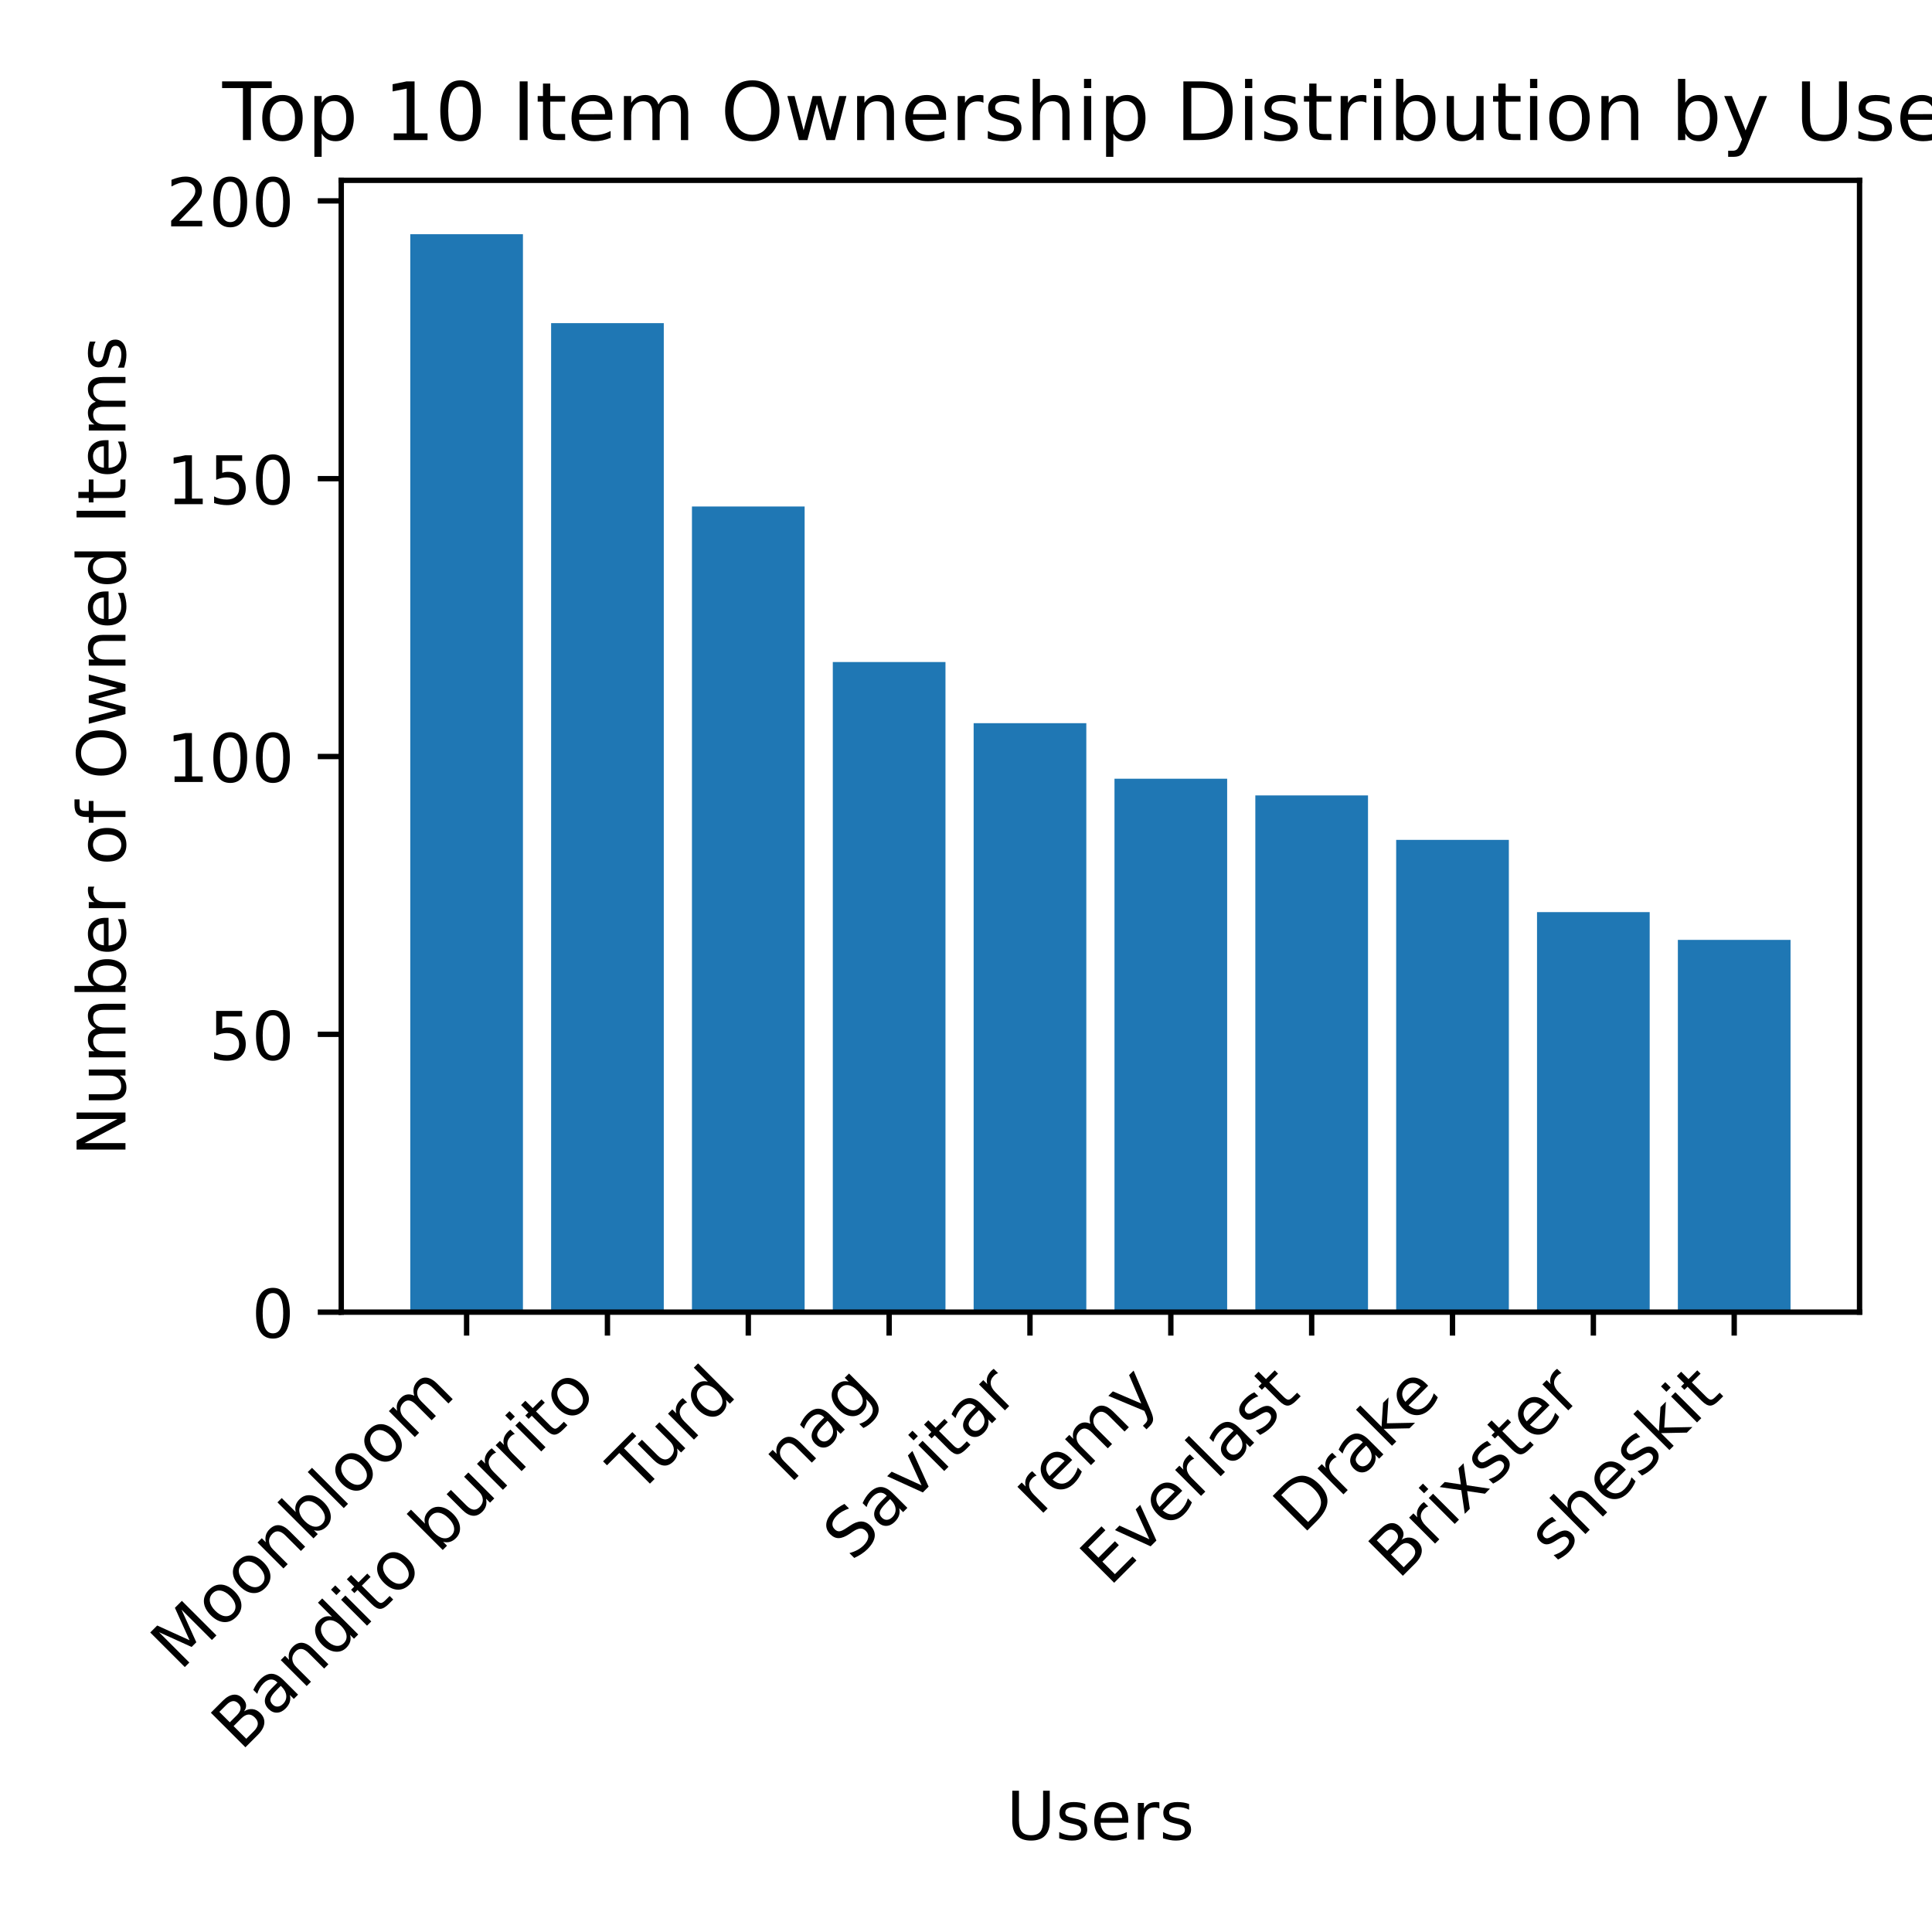
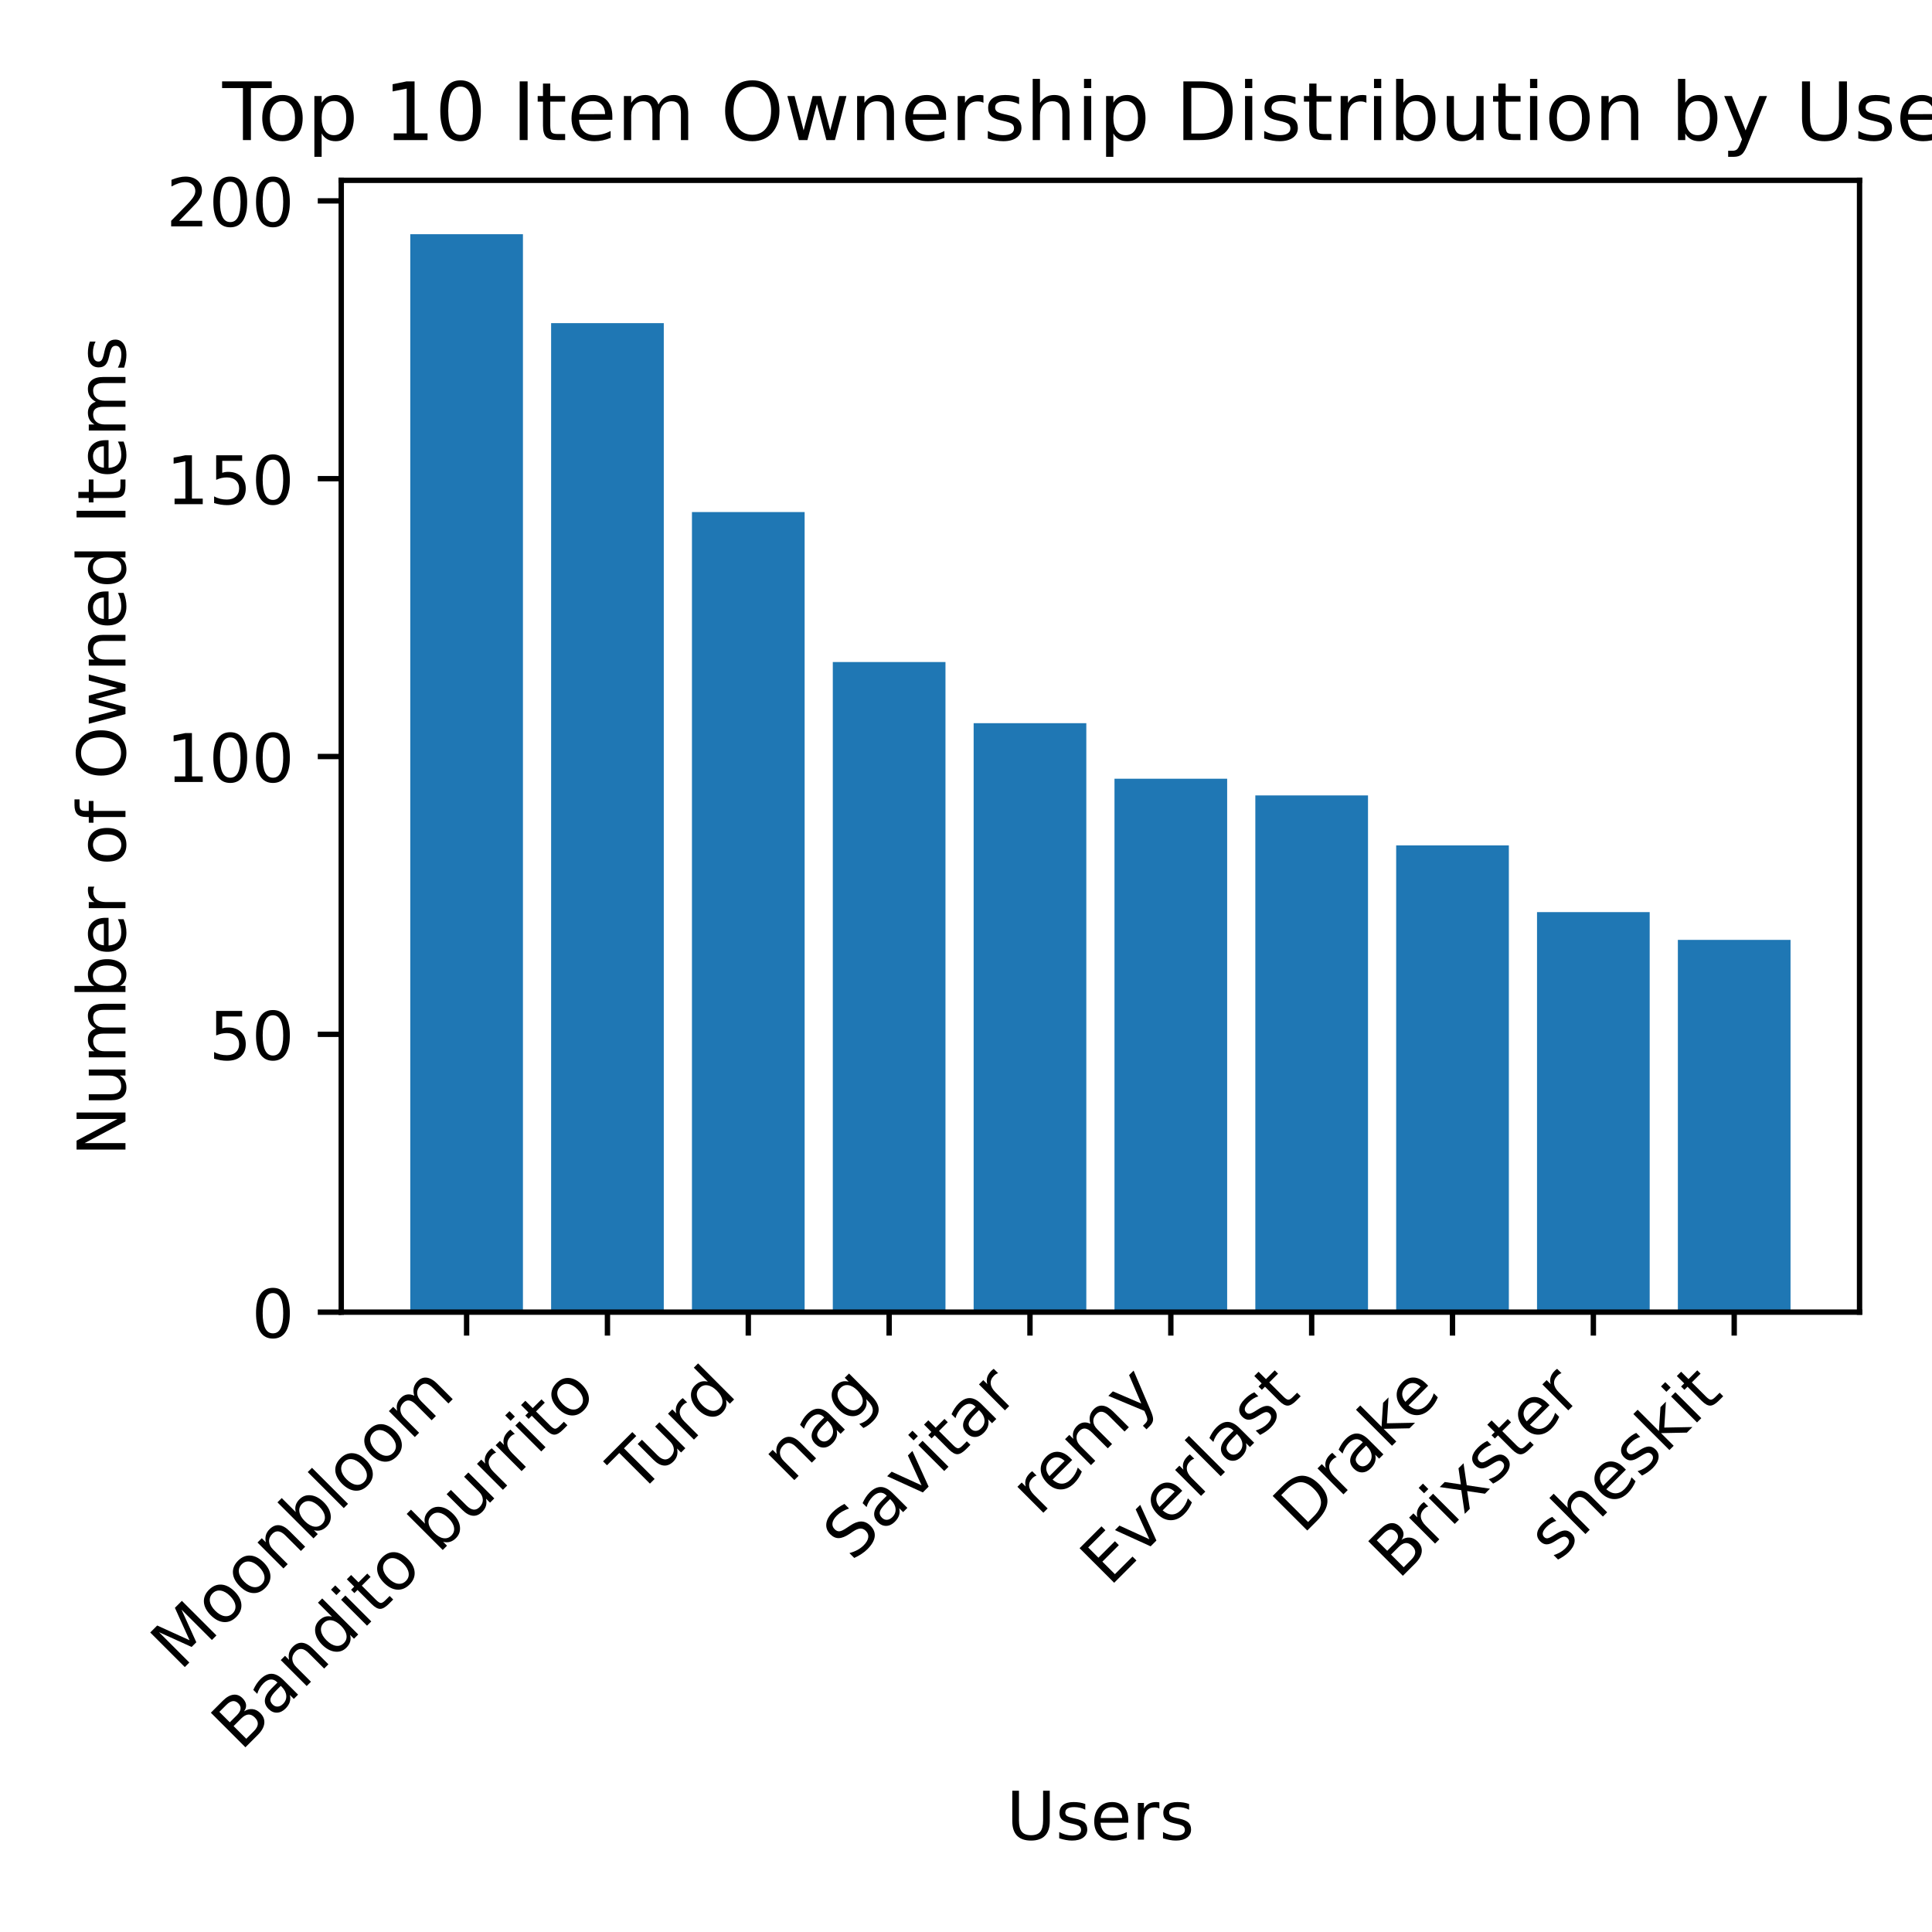
<svg xmlns="http://www.w3.org/2000/svg" xmlns:xlink="http://www.w3.org/1999/xlink" width="288pt" height="288pt" viewBox="0 0 288 288" version="1.1">
  <defs>
    <style type="text/css">*{stroke-linejoin: round; stroke-linecap: butt}</style>
  </defs>
  <g id="figure_1">
    <g id="patch_1">
      <path d="M 0 288  L 288 288  L 288 0  L 0 0  z " style="fill: #ffffff" />
    </g>
    <g id="axes_1">
      <g id="patch_2">
        <path d="M 50.87 195.599  L 277.2 195.599  L 277.2 26.88  L 50.87 26.88  z " style="fill: #ffffff" />
      </g>
      <g id="patch_3">
-         <path d="M 61.158 195.599  L 77.954 195.599  L 77.954 34.914  L 61.158 34.914  z " clip-path="url(#p9968459ec8)" style="fill: #1f77b4" />
+         <path d="M 61.158 195.599  L 77.954 195.599  L 77.954 34.914  L 61.158 34.914  z " clip-path="url(#pfdfbca3e54)" style="fill: #1f77b4" />
      </g>
      <g id="patch_4">
-         <path d="M 82.153 195.599  L 98.949 195.599  L 98.949 48.167  L 82.153 48.167  z " clip-path="url(#p9968459ec8)" style="fill: #1f77b4" />
+         <path d="M 82.153 195.599  L 98.949 195.599  L 98.949 48.167  L 82.153 48.167  z " clip-path="url(#pfdfbca3e54)" style="fill: #1f77b4" />
      </g>
      <g id="patch_5">
-         <path d="M 103.148 195.599  L 119.945 195.599  L 119.945 75.499  L 103.148 75.499  z " clip-path="url(#p9968459ec8)" style="fill: #1f77b4" />
+         <path d="M 103.148 195.599  L 119.945 195.599  L 119.945 76.328  L 103.148 76.328  z " clip-path="url(#pfdfbca3e54)" style="fill: #1f77b4" />
      </g>
      <g id="patch_6">
-         <path d="M 124.144 195.599  L 140.94 195.599  L 140.94 98.691  L 124.144 98.691  z " clip-path="url(#p9968459ec8)" style="fill: #1f77b4" />
+         <path d="M 124.144 195.599  L 140.94 195.599  L 140.94 98.691  L 124.144 98.691  z " clip-path="url(#pfdfbca3e54)" style="fill: #1f77b4" />
      </g>
      <g id="patch_7">
-         <path d="M 145.139 195.599  L 161.935 195.599  L 161.935 107.802  L 145.139 107.802  z " clip-path="url(#p9968459ec8)" style="fill: #1f77b4" />
+         <path d="M 145.139 195.599  L 161.935 195.599  L 161.935 107.802  L 145.139 107.802  z " clip-path="url(#pfdfbca3e54)" style="fill: #1f77b4" />
      </g>
      <g id="patch_8">
-         <path d="M 166.135 195.599  L 182.931 195.599  L 182.931 116.085  L 166.135 116.085  z " clip-path="url(#p9968459ec8)" style="fill: #1f77b4" />
+         <path d="M 166.135 195.599  L 182.931 195.599  L 182.931 116.085  L 166.135 116.085  z " clip-path="url(#pfdfbca3e54)" style="fill: #1f77b4" />
      </g>
      <g id="patch_9">
-         <path d="M 187.13 195.599  L 203.926 195.599  L 203.926 118.57  L 187.13 118.57  z " clip-path="url(#p9968459ec8)" style="fill: #1f77b4" />
+         <path d="M 187.13 195.599  L 203.926 195.599  L 203.926 118.57  L 187.13 118.57  z " clip-path="url(#pfdfbca3e54)" style="fill: #1f77b4" />
      </g>
      <g id="patch_10">
-         <path d="M 208.125 195.599  L 224.922 195.599  L 224.922 125.196  L 208.125 125.196  z " clip-path="url(#p9968459ec8)" style="fill: #1f77b4" />
+         <path d="M 208.125 195.599  L 224.922 195.599  L 224.922 126.024  L 208.125 126.024  z " clip-path="url(#pfdfbca3e54)" style="fill: #1f77b4" />
      </g>
      <g id="patch_11">
-         <path d="M 229.121 195.599  L 245.917 195.599  L 245.917 135.963  L 229.121 135.963  z " clip-path="url(#p9968459ec8)" style="fill: #1f77b4" />
+         <path d="M 229.121 195.599  L 245.917 195.599  L 245.917 135.963  L 229.121 135.963  z " clip-path="url(#pfdfbca3e54)" style="fill: #1f77b4" />
      </g>
      <g id="patch_12">
-         <path d="M 250.116 195.599  L 266.912 195.599  L 266.912 140.105  L 250.116 140.105  z " clip-path="url(#p9968459ec8)" style="fill: #1f77b4" />
+         <path d="M 250.116 195.599  L 266.912 195.599  L 266.912 140.105  L 250.116 140.105  z " clip-path="url(#pfdfbca3e54)" style="fill: #1f77b4" />
      </g>
      <g id="matplotlib.axis_1">
        <g id="xtick_1">
          <g id="line2d_1">
            <defs>
-               <path id="m9e80959e9a" d="M 0 0  L 0 3.5  " style="stroke: #000000; stroke-width: 0.8" />
+               <path id="m27af65ff87" d="M 0 0  L 0 3.5  " style="stroke: #000000; stroke-width: 0.8" />
            </defs>
            <g>
-               <use xlink:href="#m9e80959e9a" x="69.556" y="195.599" style="stroke: #000000; stroke-width: 0.8" />
+               <use xlink:href="#m27af65ff87" x="69.556" y="195.599" style="stroke: #000000; stroke-width: 0.8" />
            </g>
          </g>
          <g id="text_1">
            <g transform="translate(26.85546 249.2015) rotate(-45) scale(0.1 -0.1)">
              <defs>
                <path id="DejaVuSans-4d" d="M 628 4666  L 1569 4666  L 2759 1491  L 3956 4666  L 4897 4666  L 4897 0  L 4281 0  L 4281 4097  L 3078 897  L 2444 897  L 1241 4097  L 1241 0  L 628 0  L 628 4666  z " transform="scale(0.015625)" />
                <path id="DejaVuSans-6f" d="M 1959 3097  Q 1497 3097 1228 2736  Q 959 2375 959 1747  Q 959 1119 1226 758  Q 1494 397 1959 397  Q 2419 397 2687 759  Q 2956 1122 2956 1747  Q 2956 2369 2687 2733  Q 2419 3097 1959 3097  z M 1959 3584  Q 2709 3584 3137 3096  Q 3566 2609 3566 1747  Q 3566 888 3137 398  Q 2709 -91 1959 -91  Q 1206 -91 779 398  Q 353 888 353 1747  Q 353 2609 779 3096  Q 1206 3584 1959 3584  z " transform="scale(0.015625)" />
                <path id="DejaVuSans-6e" d="M 3513 2113  L 3513 0  L 2938 0  L 2938 2094  Q 2938 2591 2744 2837  Q 2550 3084 2163 3084  Q 1697 3084 1428 2787  Q 1159 2491 1159 1978  L 1159 0  L 581 0  L 581 3500  L 1159 3500  L 1159 2956  Q 1366 3272 1645 3428  Q 1925 3584 2291 3584  Q 2894 3584 3203 3211  Q 3513 2838 3513 2113  z " transform="scale(0.015625)" />
                <path id="DejaVuSans-62" d="M 3116 1747  Q 3116 2381 2855 2742  Q 2594 3103 2138 3103  Q 1681 3103 1420 2742  Q 1159 2381 1159 1747  Q 1159 1113 1420 752  Q 1681 391 2138 391  Q 2594 391 2855 752  Q 3116 1113 3116 1747  z M 1159 2969  Q 1341 3281 1617 3432  Q 1894 3584 2278 3584  Q 2916 3584 3314 3078  Q 3713 2572 3713 1747  Q 3713 922 3314 415  Q 2916 -91 2278 -91  Q 1894 -91 1617 61  Q 1341 213 1159 525  L 1159 0  L 581 0  L 581 4863  L 1159 4863  L 1159 2969  z " transform="scale(0.015625)" />
                <path id="DejaVuSans-6c" d="M 603 4863  L 1178 4863  L 1178 0  L 603 0  L 603 4863  z " transform="scale(0.015625)" />
                <path id="DejaVuSans-6d" d="M 3328 2828  Q 3544 3216 3844 3400  Q 4144 3584 4550 3584  Q 5097 3584 5394 3201  Q 5691 2819 5691 2113  L 5691 0  L 5113 0  L 5113 2094  Q 5113 2597 4934 2840  Q 4756 3084 4391 3084  Q 3944 3084 3684 2787  Q 3425 2491 3425 1978  L 3425 0  L 2847 0  L 2847 2094  Q 2847 2600 2669 2842  Q 2491 3084 2119 3084  Q 1678 3084 1418 2786  Q 1159 2488 1159 1978  L 1159 0  L 581 0  L 581 3500  L 1159 3500  L 1159 2956  Q 1356 3278 1631 3431  Q 1906 3584 2284 3584  Q 2666 3584 2933 3390  Q 3200 3197 3328 2828  z " transform="scale(0.015625)" />
              </defs>
              <use xlink:href="#DejaVuSans-4d" />
              <use xlink:href="#DejaVuSans-6f" x="86.279" />
              <use xlink:href="#DejaVuSans-6f" x="147.461" />
              <use xlink:href="#DejaVuSans-6e" x="208.643" />
              <use xlink:href="#DejaVuSans-62" x="272.021" />
              <use xlink:href="#DejaVuSans-6c" x="335.498" />
              <use xlink:href="#DejaVuSans-6f" x="363.281" />
              <use xlink:href="#DejaVuSans-6f" x="424.463" />
              <use xlink:href="#DejaVuSans-6d" x="485.645" />
            </g>
          </g>
        </g>
        <g id="xtick_2">
          <g id="line2d_2">
            <g>
-               <use xlink:href="#m9e80959e9a" x="90.551" y="195.599" style="stroke: #000000; stroke-width: 0.8" />
+               <use xlink:href="#m27af65ff87" x="90.551" y="195.599" style="stroke: #000000; stroke-width: 0.8" />
            </g>
          </g>
          <g id="text_2">
            <g transform="translate(35.89188 261.1604) rotate(-45) scale(0.1 -0.1)">
              <defs>
                <path id="DejaVuSans-42" d="M 1259 2228  L 1259 519  L 2272 519  Q 2781 519 3026 730  Q 3272 941 3272 1375  Q 3272 1813 3026 2020  Q 2781 2228 2272 2228  L 1259 2228  z M 1259 4147  L 1259 2741  L 2194 2741  Q 2656 2741 2882 2914  Q 3109 3088 3109 3444  Q 3109 3797 2882 3972  Q 2656 4147 2194 4147  L 1259 4147  z M 628 4666  L 2241 4666  Q 2963 4666 3353 4366  Q 3744 4066 3744 3513  Q 3744 3084 3544 2831  Q 3344 2578 2956 2516  Q 3422 2416 3680 2098  Q 3938 1781 3938 1306  Q 3938 681 3513 340  Q 3088 0 2303 0  L 628 0  L 628 4666  z " transform="scale(0.015625)" />
                <path id="DejaVuSans-61" d="M 2194 1759  Q 1497 1759 1228 1600  Q 959 1441 959 1056  Q 959 750 1161 570  Q 1363 391 1709 391  Q 2188 391 2477 730  Q 2766 1069 2766 1631  L 2766 1759  L 2194 1759  z M 3341 1997  L 3341 0  L 2766 0  L 2766 531  Q 2569 213 2275 61  Q 1981 -91 1556 -91  Q 1019 -91 701 211  Q 384 513 384 1019  Q 384 1609 779 1909  Q 1175 2209 1959 2209  L 2766 2209  L 2766 2266  Q 2766 2663 2505 2880  Q 2244 3097 1772 3097  Q 1472 3097 1187 3025  Q 903 2953 641 2809  L 641 3341  Q 956 3463 1253 3523  Q 1550 3584 1831 3584  Q 2591 3584 2966 3190  Q 3341 2797 3341 1997  z " transform="scale(0.015625)" />
                <path id="DejaVuSans-64" d="M 2906 2969  L 2906 4863  L 3481 4863  L 3481 0  L 2906 0  L 2906 525  Q 2725 213 2448 61  Q 2172 -91 1784 -91  Q 1150 -91 751 415  Q 353 922 353 1747  Q 353 2572 751 3078  Q 1150 3584 1784 3584  Q 2172 3584 2448 3432  Q 2725 3281 2906 2969  z M 947 1747  Q 947 1113 1208 752  Q 1469 391 1925 391  Q 2381 391 2643 752  Q 2906 1113 2906 1747  Q 2906 2381 2643 2742  Q 2381 3103 1925 3103  Q 1469 3103 1208 2742  Q 947 2381 947 1747  z " transform="scale(0.015625)" />
                <path id="DejaVuSans-69" d="M 603 3500  L 1178 3500  L 1178 0  L 603 0  L 603 3500  z M 603 4863  L 1178 4863  L 1178 4134  L 603 4134  L 603 4863  z " transform="scale(0.015625)" />
                <path id="DejaVuSans-74" d="M 1172 4494  L 1172 3500  L 2356 3500  L 2356 3053  L 1172 3053  L 1172 1153  Q 1172 725 1289 603  Q 1406 481 1766 481  L 2356 481  L 2356 0  L 1766 0  Q 1100 0 847 248  Q 594 497 594 1153  L 594 3053  L 172 3053  L 172 3500  L 594 3500  L 594 4494  L 1172 4494  z " transform="scale(0.015625)" />
                <path id="DejaVuSans-20" transform="scale(0.015625)" />
                <path id="DejaVuSans-75" d="M 544 1381  L 544 3500  L 1119 3500  L 1119 1403  Q 1119 906 1312 657  Q 1506 409 1894 409  Q 2359 409 2629 706  Q 2900 1003 2900 1516  L 2900 3500  L 3475 3500  L 3475 0  L 2900 0  L 2900 538  Q 2691 219 2414 64  Q 2138 -91 1772 -91  Q 1169 -91 856 284  Q 544 659 544 1381  z M 1991 3584  L 1991 3584  z " transform="scale(0.015625)" />
                <path id="DejaVuSans-72" d="M 2631 2963  Q 2534 3019 2420 3045  Q 2306 3072 2169 3072  Q 1681 3072 1420 2755  Q 1159 2438 1159 1844  L 1159 0  L 581 0  L 581 3500  L 1159 3500  L 1159 2956  Q 1341 3275 1631 3429  Q 1922 3584 2338 3584  Q 2397 3584 2469 3576  Q 2541 3569 2628 3553  L 2631 2963  z " transform="scale(0.015625)" />
              </defs>
              <use xlink:href="#DejaVuSans-42" />
              <use xlink:href="#DejaVuSans-61" x="68.604" />
              <use xlink:href="#DejaVuSans-6e" x="129.883" />
              <use xlink:href="#DejaVuSans-64" x="193.262" />
              <use xlink:href="#DejaVuSans-69" x="256.738" />
              <use xlink:href="#DejaVuSans-74" x="284.521" />
              <use xlink:href="#DejaVuSans-6f" x="323.73" />
              <use xlink:href="#DejaVuSans-20" x="384.912" />
              <use xlink:href="#DejaVuSans-62" x="416.699" />
              <use xlink:href="#DejaVuSans-75" x="480.176" />
              <use xlink:href="#DejaVuSans-72" x="543.555" />
              <use xlink:href="#DejaVuSans-72" x="582.918" />
              <use xlink:href="#DejaVuSans-69" x="624.031" />
              <use xlink:href="#DejaVuSans-74" x="651.814" />
              <use xlink:href="#DejaVuSans-6f" x="691.023" />
            </g>
          </g>
        </g>
        <g id="xtick_3">
          <g id="line2d_3">
            <g>
-               <use xlink:href="#m9e80959e9a" x="111.547" y="195.599" style="stroke: #000000; stroke-width: 0.8" />
+               <use xlink:href="#m27af65ff87" x="111.547" y="195.599" style="stroke: #000000; stroke-width: 0.8" />
            </g>
          </g>
          <g id="text_3">
            <g transform="translate(95.07322 222.9745) rotate(-45) scale(0.1 -0.1)">
              <defs>
                <path id="DejaVuSans-54" d="M -19 4666  L 3928 4666  L 3928 4134  L 2272 4134  L 2272 0  L 1638 0  L 1638 4134  L -19 4134  L -19 4666  z " transform="scale(0.015625)" />
              </defs>
              <use xlink:href="#DejaVuSans-54" />
              <use xlink:href="#DejaVuSans-75" x="45.959" />
              <use xlink:href="#DejaVuSans-72" x="109.338" />
              <use xlink:href="#DejaVuSans-64" x="148.701" />
            </g>
          </g>
        </g>
        <g id="xtick_4">
          <g id="line2d_4">
            <g>
-               <use xlink:href="#m9e80959e9a" x="132.542" y="195.599" style="stroke: #000000; stroke-width: 0.8" />
+               <use xlink:href="#m27af65ff87" x="132.542" y="195.599" style="stroke: #000000; stroke-width: 0.8" />
            </g>
          </g>
          <g id="text_4">
            <g transform="translate(117.7678 221.2752) rotate(-45) scale(0.1 -0.1)">
              <defs>
                <path id="DejaVuSans-67" d="M 2906 1791  Q 2906 2416 2648 2759  Q 2391 3103 1925 3103  Q 1463 3103 1205 2759  Q 947 2416 947 1791  Q 947 1169 1205 825  Q 1463 481 1925 481  Q 2391 481 2648 825  Q 2906 1169 2906 1791  z M 3481 434  Q 3481 -459 3084 -895  Q 2688 -1331 1869 -1331  Q 1566 -1331 1297 -1286  Q 1028 -1241 775 -1147  L 775 -588  Q 1028 -725 1275 -790  Q 1522 -856 1778 -856  Q 2344 -856 2625 -561  Q 2906 -266 2906 331  L 2906 616  Q 2728 306 2450 153  Q 2172 0 1784 0  Q 1141 0 747 490  Q 353 981 353 1791  Q 353 2603 747 3093  Q 1141 3584 1784 3584  Q 2172 3584 2450 3431  Q 2728 3278 2906 2969  L 2906 3500  L 3481 3500  L 3481 434  z " transform="scale(0.015625)" />
              </defs>
              <use xlink:href="#DejaVuSans-6e" />
              <use xlink:href="#DejaVuSans-61" x="63.379" />
              <use xlink:href="#DejaVuSans-67" x="124.658" />
            </g>
          </g>
        </g>
        <g id="xtick_5">
          <g id="line2d_5">
            <g>
-               <use xlink:href="#m9e80959e9a" x="153.537" y="195.599" style="stroke: #000000; stroke-width: 0.8" />
+               <use xlink:href="#m27af65ff87" x="153.537" y="195.599" style="stroke: #000000; stroke-width: 0.8" />
            </g>
          </g>
          <g id="text_5">
            <g transform="translate(127.0827 232.9557) rotate(-45) scale(0.1 -0.1)">
              <defs>
                <path id="DejaVuSans-53" d="M 3425 4513  L 3425 3897  Q 3066 4069 2747 4153  Q 2428 4238 2131 4238  Q 1616 4238 1336 4038  Q 1056 3838 1056 3469  Q 1056 3159 1242 3001  Q 1428 2844 1947 2747  L 2328 2669  Q 3034 2534 3370 2195  Q 3706 1856 3706 1288  Q 3706 609 3251 259  Q 2797 -91 1919 -91  Q 1588 -91 1214 -16  Q 841 59 441 206  L 441 856  Q 825 641 1194 531  Q 1563 422 1919 422  Q 2459 422 2753 634  Q 3047 847 3047 1241  Q 3047 1584 2836 1778  Q 2625 1972 2144 2069  L 1759 2144  Q 1053 2284 737 2584  Q 422 2884 422 3419  Q 422 4038 858 4394  Q 1294 4750 2059 4750  Q 2388 4750 2728 4690  Q 3069 4631 3425 4513  z " transform="scale(0.015625)" />
                <path id="DejaVuSans-76" d="M 191 3500  L 800 3500  L 1894 563  L 2988 3500  L 3597 3500  L 2284 0  L 1503 0  L 191 3500  z " transform="scale(0.015625)" />
              </defs>
              <use xlink:href="#DejaVuSans-53" />
              <use xlink:href="#DejaVuSans-61" x="63.477" />
              <use xlink:href="#DejaVuSans-76" x="124.756" />
              <use xlink:href="#DejaVuSans-69" x="183.936" />
              <use xlink:href="#DejaVuSans-74" x="211.719" />
              <use xlink:href="#DejaVuSans-61" x="250.928" />
              <use xlink:href="#DejaVuSans-72" x="312.207" />
            </g>
          </g>
        </g>
        <g id="xtick_6">
          <g id="line2d_6">
            <g>
-               <use xlink:href="#m9e80959e9a" x="174.533" y="195.599" style="stroke: #000000; stroke-width: 0.8" />
+               <use xlink:href="#m27af65ff87" x="174.533" y="195.599" style="stroke: #000000; stroke-width: 0.8" />
            </g>
          </g>
          <g id="text_6">
            <g transform="translate(154.8906 226.1432) rotate(-45) scale(0.1 -0.1)">
              <defs>
                <path id="DejaVuSans-65" d="M 3597 1894  L 3597 1613  L 953 1613  Q 991 1019 1311 708  Q 1631 397 2203 397  Q 2534 397 2845 478  Q 3156 559 3463 722  L 3463 178  Q 3153 47 2828 -22  Q 2503 -91 2169 -91  Q 1331 -91 842 396  Q 353 884 353 1716  Q 353 2575 817 3079  Q 1281 3584 2069 3584  Q 2775 3584 3186 3129  Q 3597 2675 3597 1894  z M 3022 2063  Q 3016 2534 2758 2815  Q 2500 3097 2075 3097  Q 1594 3097 1305 2825  Q 1016 2553 972 2059  L 3022 2063  z " transform="scale(0.015625)" />
                <path id="DejaVuSans-79" d="M 2059 -325  Q 1816 -950 1584 -1140  Q 1353 -1331 966 -1331  L 506 -1331  L 506 -850  L 844 -850  Q 1081 -850 1212 -737  Q 1344 -625 1503 -206  L 1606 56  L 191 3500  L 800 3500  L 1894 763  L 2988 3500  L 3597 3500  L 2059 -325  z " transform="scale(0.015625)" />
              </defs>
              <use xlink:href="#DejaVuSans-72" />
              <use xlink:href="#DejaVuSans-65" x="38.863" />
              <use xlink:href="#DejaVuSans-6d" x="100.387" />
              <use xlink:href="#DejaVuSans-79" x="197.799" />
            </g>
          </g>
        </g>
        <g id="xtick_7">
          <g id="line2d_7">
            <g>
-               <use xlink:href="#m9e80959e9a" x="195.528" y="195.599" style="stroke: #000000; stroke-width: 0.8" />
+               <use xlink:href="#m27af65ff87" x="195.528" y="195.599" style="stroke: #000000; stroke-width: 0.8" />
            </g>
          </g>
          <g id="text_7">
            <g transform="translate(165.3931 236.636) rotate(-45) scale(0.1 -0.1)">
              <defs>
                <path id="DejaVuSans-45" d="M 628 4666  L 3578 4666  L 3578 4134  L 1259 4134  L 1259 2753  L 3481 2753  L 3481 2222  L 1259 2222  L 1259 531  L 3634 531  L 3634 0  L 628 0  L 628 4666  z " transform="scale(0.015625)" />
                <path id="DejaVuSans-73" d="M 2834 3397  L 2834 2853  Q 2591 2978 2328 3040  Q 2066 3103 1784 3103  Q 1356 3103 1142 2972  Q 928 2841 928 2578  Q 928 2378 1081 2264  Q 1234 2150 1697 2047  L 1894 2003  Q 2506 1872 2764 1633  Q 3022 1394 3022 966  Q 3022 478 2636 193  Q 2250 -91 1575 -91  Q 1294 -91 989 -36  Q 684 19 347 128  L 347 722  Q 666 556 975 473  Q 1284 391 1588 391  Q 1994 391 2212 530  Q 2431 669 2431 922  Q 2431 1156 2273 1281  Q 2116 1406 1581 1522  L 1381 1569  Q 847 1681 609 1914  Q 372 2147 372 2553  Q 372 3047 722 3315  Q 1072 3584 1716 3584  Q 2034 3584 2315 3537  Q 2597 3491 2834 3397  z " transform="scale(0.015625)" />
              </defs>
              <use xlink:href="#DejaVuSans-45" />
              <use xlink:href="#DejaVuSans-76" x="63.184" />
              <use xlink:href="#DejaVuSans-65" x="122.363" />
              <use xlink:href="#DejaVuSans-72" x="183.887" />
              <use xlink:href="#DejaVuSans-6c" x="225" />
              <use xlink:href="#DejaVuSans-61" x="252.783" />
              <use xlink:href="#DejaVuSans-73" x="314.062" />
              <use xlink:href="#DejaVuSans-74" x="366.162" />
            </g>
          </g>
        </g>
        <g id="xtick_8">
          <g id="line2d_8">
            <g>
-               <use xlink:href="#m9e80959e9a" x="216.523" y="195.599" style="stroke: #000000; stroke-width: 0.8" />
+               <use xlink:href="#m27af65ff87" x="216.523" y="195.599" style="stroke: #000000; stroke-width: 0.8" />
            </g>
          </g>
          <g id="text_8">
            <g transform="translate(194.1788 228.8457) rotate(-45) scale(0.1 -0.1)">
              <defs>
                <path id="DejaVuSans-44" d="M 1259 4147  L 1259 519  L 2022 519  Q 2988 519 3436 956  Q 3884 1394 3884 2338  Q 3884 3275 3436 3711  Q 2988 4147 2022 4147  L 1259 4147  z M 628 4666  L 1925 4666  Q 3281 4666 3915 4102  Q 4550 3538 4550 2338  Q 4550 1131 3912 565  Q 3275 0 1925 0  L 628 0  L 628 4666  z " transform="scale(0.015625)" />
                <path id="DejaVuSans-6b" d="M 581 4863  L 1159 4863  L 1159 1991  L 2875 3500  L 3609 3500  L 1753 1863  L 3688 0  L 2938 0  L 1159 1709  L 1159 0  L 581 0  L 581 4863  z " transform="scale(0.015625)" />
              </defs>
              <use xlink:href="#DejaVuSans-44" />
              <use xlink:href="#DejaVuSans-72" x="77.002" />
              <use xlink:href="#DejaVuSans-61" x="118.115" />
              <use xlink:href="#DejaVuSans-6b" x="179.395" />
              <use xlink:href="#DejaVuSans-65" x="233.68" />
            </g>
          </g>
        </g>
        <g id="xtick_9">
          <g id="line2d_9">
            <g>
-               <use xlink:href="#m9e80959e9a" x="237.519" y="195.599" style="stroke: #000000; stroke-width: 0.8" />
+               <use xlink:href="#m27af65ff87" x="237.519" y="195.599" style="stroke: #000000; stroke-width: 0.8" />
            </g>
          </g>
          <g id="text_9">
            <g transform="translate(208.4268 235.593) rotate(-45) scale(0.1 -0.1)">
              <defs>
                <path id="DejaVuSans-78" d="M 3513 3500  L 2247 1797  L 3578 0  L 2900 0  L 1881 1375  L 863 0  L 184 0  L 1544 1831  L 300 3500  L 978 3500  L 1906 2253  L 2834 3500  L 3513 3500  z " transform="scale(0.015625)" />
              </defs>
              <use xlink:href="#DejaVuSans-42" />
              <use xlink:href="#DejaVuSans-72" x="68.604" />
              <use xlink:href="#DejaVuSans-69" x="109.717" />
              <use xlink:href="#DejaVuSans-78" x="137.5" />
              <use xlink:href="#DejaVuSans-73" x="196.68" />
              <use xlink:href="#DejaVuSans-74" x="248.779" />
              <use xlink:href="#DejaVuSans-65" x="287.988" />
              <use xlink:href="#DejaVuSans-72" x="349.512" />
            </g>
          </g>
        </g>
        <g id="xtick_10">
          <g id="line2d_10">
            <g>
-               <use xlink:href="#m9e80959e9a" x="258.514" y="195.599" style="stroke: #000000; stroke-width: 0.8" />
+               <use xlink:href="#m27af65ff87" x="258.514" y="195.599" style="stroke: #000000; stroke-width: 0.8" />
            </g>
          </g>
          <g id="text_10">
            <g transform="translate(232.0131 233.0021) rotate(-45) scale(0.1 -0.1)">
              <defs>
                <path id="DejaVuSans-68" d="M 3513 2113  L 3513 0  L 2938 0  L 2938 2094  Q 2938 2591 2744 2837  Q 2550 3084 2163 3084  Q 1697 3084 1428 2787  Q 1159 2491 1159 1978  L 1159 0  L 581 0  L 581 4863  L 1159 4863  L 1159 2956  Q 1366 3272 1645 3428  Q 1925 3584 2291 3584  Q 2894 3584 3203 3211  Q 3513 2838 3513 2113  z " transform="scale(0.015625)" />
              </defs>
              <use xlink:href="#DejaVuSans-73" />
              <use xlink:href="#DejaVuSans-68" x="52.1" />
              <use xlink:href="#DejaVuSans-65" x="115.479" />
              <use xlink:href="#DejaVuSans-73" x="177.002" />
              <use xlink:href="#DejaVuSans-6b" x="229.102" />
              <use xlink:href="#DejaVuSans-69" x="287.012" />
              <use xlink:href="#DejaVuSans-74" x="314.795" />
            </g>
          </g>
        </g>
        <g id="text_11">
          <g transform="translate(150.0342 274.2294) scale(0.1 -0.1)">
            <defs>
              <path id="DejaVuSans-55" d="M 556 4666  L 1191 4666  L 1191 1831  Q 1191 1081 1462 751  Q 1734 422 2344 422  Q 2950 422 3222 751  Q 3494 1081 3494 1831  L 3494 4666  L 4128 4666  L 4128 1753  Q 4128 841 3676 375  Q 3225 -91 2344 -91  Q 1459 -91 1007 375  Q 556 841 556 1753  L 556 4666  z " transform="scale(0.015625)" />
            </defs>
            <use xlink:href="#DejaVuSans-55" />
            <use xlink:href="#DejaVuSans-73" x="73.193" />
            <use xlink:href="#DejaVuSans-65" x="125.293" />
            <use xlink:href="#DejaVuSans-72" x="186.816" />
            <use xlink:href="#DejaVuSans-73" x="227.93" />
          </g>
        </g>
      </g>
      <g id="matplotlib.axis_2">
        <g id="ytick_1">
          <g id="line2d_11">
            <defs>
-               <path id="m407061420e" d="M 0 0  L -3.5 0  " style="stroke: #000000; stroke-width: 0.8" />
+               <path id="m986ead1285" d="M 0 0  L -3.5 0  " style="stroke: #000000; stroke-width: 0.8" />
            </defs>
            <g>
-               <use xlink:href="#m407061420e" x="50.87" y="195.599" style="stroke: #000000; stroke-width: 0.8" />
+               <use xlink:href="#m986ead1285" x="50.87" y="195.599" style="stroke: #000000; stroke-width: 0.8" />
            </g>
          </g>
          <g id="text_12">
            <g transform="translate(37.5075 199.3979) scale(0.1 -0.1)">
              <defs>
                <path id="DejaVuSans-30" d="M 2034 4250  Q 1547 4250 1301 3770  Q 1056 3291 1056 2328  Q 1056 1369 1301 889  Q 1547 409 2034 409  Q 2525 409 2770 889  Q 3016 1369 3016 2328  Q 3016 3291 2770 3770  Q 2525 4250 2034 4250  z M 2034 4750  Q 2819 4750 3233 4129  Q 3647 3509 3647 2328  Q 3647 1150 3233 529  Q 2819 -91 2034 -91  Q 1250 -91 836 529  Q 422 1150 422 2328  Q 422 3509 836 4129  Q 1250 4750 2034 4750  z " transform="scale(0.015625)" />
              </defs>
              <use xlink:href="#DejaVuSans-30" />
            </g>
          </g>
        </g>
        <g id="ytick_2">
          <g id="line2d_12">
            <g>
-               <use xlink:href="#m407061420e" x="50.87" y="154.185" style="stroke: #000000; stroke-width: 0.8" />
+               <use xlink:href="#m986ead1285" x="50.87" y="154.185" style="stroke: #000000; stroke-width: 0.8" />
            </g>
          </g>
          <g id="text_13">
            <g transform="translate(31.145 157.9844) scale(0.1 -0.1)">
              <defs>
                <path id="DejaVuSans-35" d="M 691 4666  L 3169 4666  L 3169 4134  L 1269 4134  L 1269 2991  Q 1406 3038 1543 3061  Q 1681 3084 1819 3084  Q 2600 3084 3056 2656  Q 3513 2228 3513 1497  Q 3513 744 3044 326  Q 2575 -91 1722 -91  Q 1428 -91 1123 -41  Q 819 9 494 109  L 494 744  Q 775 591 1075 516  Q 1375 441 1709 441  Q 2250 441 2565 725  Q 2881 1009 2881 1497  Q 2881 1984 2565 2268  Q 2250 2553 1709 2553  Q 1456 2553 1204 2497  Q 953 2441 691 2322  L 691 4666  z " transform="scale(0.015625)" />
              </defs>
              <use xlink:href="#DejaVuSans-35" />
              <use xlink:href="#DejaVuSans-30" x="63.623" />
            </g>
          </g>
        </g>
        <g id="ytick_3">
          <g id="line2d_13">
            <g>
-               <use xlink:href="#m407061420e" x="50.87" y="112.772" style="stroke: #000000; stroke-width: 0.8" />
+               <use xlink:href="#m986ead1285" x="50.87" y="112.772" style="stroke: #000000; stroke-width: 0.8" />
            </g>
          </g>
          <g id="text_14">
            <g transform="translate(24.7825 116.5709) scale(0.1 -0.1)">
              <defs>
                <path id="DejaVuSans-31" d="M 794 531  L 1825 531  L 1825 4091  L 703 3866  L 703 4441  L 1819 4666  L 2450 4666  L 2450 531  L 3481 531  L 3481 0  L 794 0  L 794 531  z " transform="scale(0.015625)" />
              </defs>
              <use xlink:href="#DejaVuSans-31" />
              <use xlink:href="#DejaVuSans-30" x="63.623" />
              <use xlink:href="#DejaVuSans-30" x="127.246" />
            </g>
          </g>
        </g>
        <g id="ytick_4">
          <g id="line2d_14">
            <g>
-               <use xlink:href="#m407061420e" x="50.87" y="71.358" style="stroke: #000000; stroke-width: 0.8" />
+               <use xlink:href="#m986ead1285" x="50.87" y="71.358" style="stroke: #000000; stroke-width: 0.8" />
            </g>
          </g>
          <g id="text_15">
            <g transform="translate(24.7825 75.15735) scale(0.1 -0.1)">
              <use xlink:href="#DejaVuSans-31" />
              <use xlink:href="#DejaVuSans-35" x="63.623" />
              <use xlink:href="#DejaVuSans-30" x="127.246" />
            </g>
          </g>
        </g>
        <g id="ytick_5">
          <g id="line2d_15">
            <g>
-               <use xlink:href="#m407061420e" x="50.87" y="29.945" style="stroke: #000000; stroke-width: 0.8" />
+               <use xlink:href="#m986ead1285" x="50.87" y="29.945" style="stroke: #000000; stroke-width: 0.8" />
            </g>
          </g>
          <g id="text_16">
            <g transform="translate(24.7825 33.74382) scale(0.1 -0.1)">
              <defs>
                <path id="DejaVuSans-32" d="M 1228 531  L 3431 531  L 3431 0  L 469 0  L 469 531  Q 828 903 1448 1529  Q 2069 2156 2228 2338  Q 2531 2678 2651 2914  Q 2772 3150 2772 3378  Q 2772 3750 2511 3984  Q 2250 4219 1831 4219  Q 1534 4219 1204 4116  Q 875 4013 500 3803  L 500 4441  Q 881 4594 1212 4672  Q 1544 4750 1819 4750  Q 2544 4750 2975 4387  Q 3406 4025 3406 3419  Q 3406 3131 3298 2873  Q 3191 2616 2906 2266  Q 2828 2175 2409 1742  Q 1991 1309 1228 531  z " transform="scale(0.015625)" />
              </defs>
              <use xlink:href="#DejaVuSans-32" />
              <use xlink:href="#DejaVuSans-30" x="63.623" />
              <use xlink:href="#DejaVuSans-30" x="127.246" />
            </g>
          </g>
        </g>
        <g id="text_17">
          <g transform="translate(18.70281 172.3433) rotate(-90) scale(0.1 -0.1)">
            <defs>
              <path id="DejaVuSans-4e" d="M 628 4666  L 1478 4666  L 3547 763  L 3547 4666  L 4159 4666  L 4159 0  L 3309 0  L 1241 3903  L 1241 0  L 628 0  L 628 4666  z " transform="scale(0.015625)" />
              <path id="DejaVuSans-66" d="M 2375 4863  L 2375 4384  L 1825 4384  Q 1516 4384 1395 4259  Q 1275 4134 1275 3809  L 1275 3500  L 2222 3500  L 2222 3053  L 1275 3053  L 1275 0  L 697 0  L 697 3053  L 147 3053  L 147 3500  L 697 3500  L 697 3744  Q 697 4328 969 4595  Q 1241 4863 1831 4863  L 2375 4863  z " transform="scale(0.015625)" />
              <path id="DejaVuSans-4f" d="M 2522 4238  Q 1834 4238 1429 3725  Q 1025 3213 1025 2328  Q 1025 1447 1429 934  Q 1834 422 2522 422  Q 3209 422 3611 934  Q 4013 1447 4013 2328  Q 4013 3213 3611 3725  Q 3209 4238 2522 4238  z M 2522 4750  Q 3503 4750 4090 4092  Q 4678 3434 4678 2328  Q 4678 1225 4090 567  Q 3503 -91 2522 -91  Q 1538 -91 948 565  Q 359 1222 359 2328  Q 359 3434 948 4092  Q 1538 4750 2522 4750  z " transform="scale(0.015625)" />
              <path id="DejaVuSans-77" d="M 269 3500  L 844 3500  L 1563 769  L 2278 3500  L 2956 3500  L 3675 769  L 4391 3500  L 4966 3500  L 4050 0  L 3372 0  L 2619 2869  L 1863 0  L 1184 0  L 269 3500  z " transform="scale(0.015625)" />
              <path id="DejaVuSans-49" d="M 628 4666  L 1259 4666  L 1259 0  L 628 0  L 628 4666  z " transform="scale(0.015625)" />
            </defs>
            <use xlink:href="#DejaVuSans-4e" />
            <use xlink:href="#DejaVuSans-75" x="74.805" />
            <use xlink:href="#DejaVuSans-6d" x="138.184" />
            <use xlink:href="#DejaVuSans-62" x="235.596" />
            <use xlink:href="#DejaVuSans-65" x="299.072" />
            <use xlink:href="#DejaVuSans-72" x="360.596" />
            <use xlink:href="#DejaVuSans-20" x="401.709" />
            <use xlink:href="#DejaVuSans-6f" x="433.496" />
            <use xlink:href="#DejaVuSans-66" x="494.678" />
            <use xlink:href="#DejaVuSans-20" x="529.883" />
            <use xlink:href="#DejaVuSans-4f" x="561.67" />
            <use xlink:href="#DejaVuSans-77" x="640.381" />
            <use xlink:href="#DejaVuSans-6e" x="722.168" />
            <use xlink:href="#DejaVuSans-65" x="785.547" />
            <use xlink:href="#DejaVuSans-64" x="847.07" />
            <use xlink:href="#DejaVuSans-20" x="910.547" />
            <use xlink:href="#DejaVuSans-49" x="942.334" />
            <use xlink:href="#DejaVuSans-74" x="971.826" />
            <use xlink:href="#DejaVuSans-65" x="1011.035" />
            <use xlink:href="#DejaVuSans-6d" x="1072.559" />
            <use xlink:href="#DejaVuSans-73" x="1169.971" />
          </g>
        </g>
      </g>
      <g id="patch_13">
        <path d="M 50.87 195.599  L 50.87 26.88  " style="fill: none; stroke: #000000; stroke-width: 0.8; stroke-linejoin: miter; stroke-linecap: square" />
      </g>
      <g id="patch_14">
        <path d="M 277.2 195.599  L 277.2 26.88  " style="fill: none; stroke: #000000; stroke-width: 0.8; stroke-linejoin: miter; stroke-linecap: square" />
      </g>
      <g id="patch_15">
        <path d="M 50.87 195.599  L 277.2 195.599  " style="fill: none; stroke: #000000; stroke-width: 0.8; stroke-linejoin: miter; stroke-linecap: square" />
      </g>
      <g id="patch_16">
        <path d="M 50.87 26.88  L 277.2 26.88  " style="fill: none; stroke: #000000; stroke-width: 0.8; stroke-linejoin: miter; stroke-linecap: square" />
      </g>
      <g id="text_18">
        <g transform="translate(33.14219 20.88) scale(0.12 -0.12)">
          <defs>
            <path id="DejaVuSans-70" d="M 1159 525  L 1159 -1331  L 581 -1331  L 581 3500  L 1159 3500  L 1159 2969  Q 1341 3281 1617 3432  Q 1894 3584 2278 3584  Q 2916 3584 3314 3078  Q 3713 2572 3713 1747  Q 3713 922 3314 415  Q 2916 -91 2278 -91  Q 1894 -91 1617 61  Q 1341 213 1159 525  z M 3116 1747  Q 3116 2381 2855 2742  Q 2594 3103 2138 3103  Q 1681 3103 1420 2742  Q 1159 2381 1159 1747  Q 1159 1113 1420 752  Q 1681 391 2138 391  Q 2594 391 2855 752  Q 3116 1113 3116 1747  z " transform="scale(0.015625)" />
          </defs>
          <use xlink:href="#DejaVuSans-54" />
          <use xlink:href="#DejaVuSans-6f" x="44.084" />
          <use xlink:href="#DejaVuSans-70" x="105.266" />
          <use xlink:href="#DejaVuSans-20" x="168.742" />
          <use xlink:href="#DejaVuSans-31" x="200.529" />
          <use xlink:href="#DejaVuSans-30" x="264.152" />
          <use xlink:href="#DejaVuSans-20" x="327.775" />
          <use xlink:href="#DejaVuSans-49" x="359.562" />
          <use xlink:href="#DejaVuSans-74" x="389.055" />
          <use xlink:href="#DejaVuSans-65" x="428.264" />
          <use xlink:href="#DejaVuSans-6d" x="489.787" />
          <use xlink:href="#DejaVuSans-20" x="587.199" />
          <use xlink:href="#DejaVuSans-4f" x="618.986" />
          <use xlink:href="#DejaVuSans-77" x="697.697" />
          <use xlink:href="#DejaVuSans-6e" x="779.484" />
          <use xlink:href="#DejaVuSans-65" x="842.863" />
          <use xlink:href="#DejaVuSans-72" x="904.387" />
          <use xlink:href="#DejaVuSans-73" x="945.5" />
          <use xlink:href="#DejaVuSans-68" x="997.6" />
          <use xlink:href="#DejaVuSans-69" x="1060.979" />
          <use xlink:href="#DejaVuSans-70" x="1088.762" />
          <use xlink:href="#DejaVuSans-20" x="1152.238" />
          <use xlink:href="#DejaVuSans-44" x="1184.025" />
          <use xlink:href="#DejaVuSans-69" x="1261.027" />
          <use xlink:href="#DejaVuSans-73" x="1288.811" />
          <use xlink:href="#DejaVuSans-74" x="1340.91" />
          <use xlink:href="#DejaVuSans-72" x="1380.119" />
          <use xlink:href="#DejaVuSans-69" x="1421.232" />
          <use xlink:href="#DejaVuSans-62" x="1449.016" />
          <use xlink:href="#DejaVuSans-75" x="1512.492" />
          <use xlink:href="#DejaVuSans-74" x="1575.871" />
          <use xlink:href="#DejaVuSans-69" x="1615.08" />
          <use xlink:href="#DejaVuSans-6f" x="1642.863" />
          <use xlink:href="#DejaVuSans-6e" x="1704.045" />
          <use xlink:href="#DejaVuSans-20" x="1767.424" />
          <use xlink:href="#DejaVuSans-62" x="1799.211" />
          <use xlink:href="#DejaVuSans-79" x="1862.688" />
          <use xlink:href="#DejaVuSans-20" x="1921.867" />
          <use xlink:href="#DejaVuSans-55" x="1953.654" />
          <use xlink:href="#DejaVuSans-73" x="2026.848" />
          <use xlink:href="#DejaVuSans-65" x="2078.947" />
          <use xlink:href="#DejaVuSans-72" x="2140.471" />
        </g>
      </g>
    </g>
  </g>
  <defs>
-     <clipPath id="p9968459ec8">
+     <clipPath id="pfdfbca3e54">
      <rect x="50.87" y="26.88" width="226.33" height="168.719" />
    </clipPath>
  </defs>
</svg>
